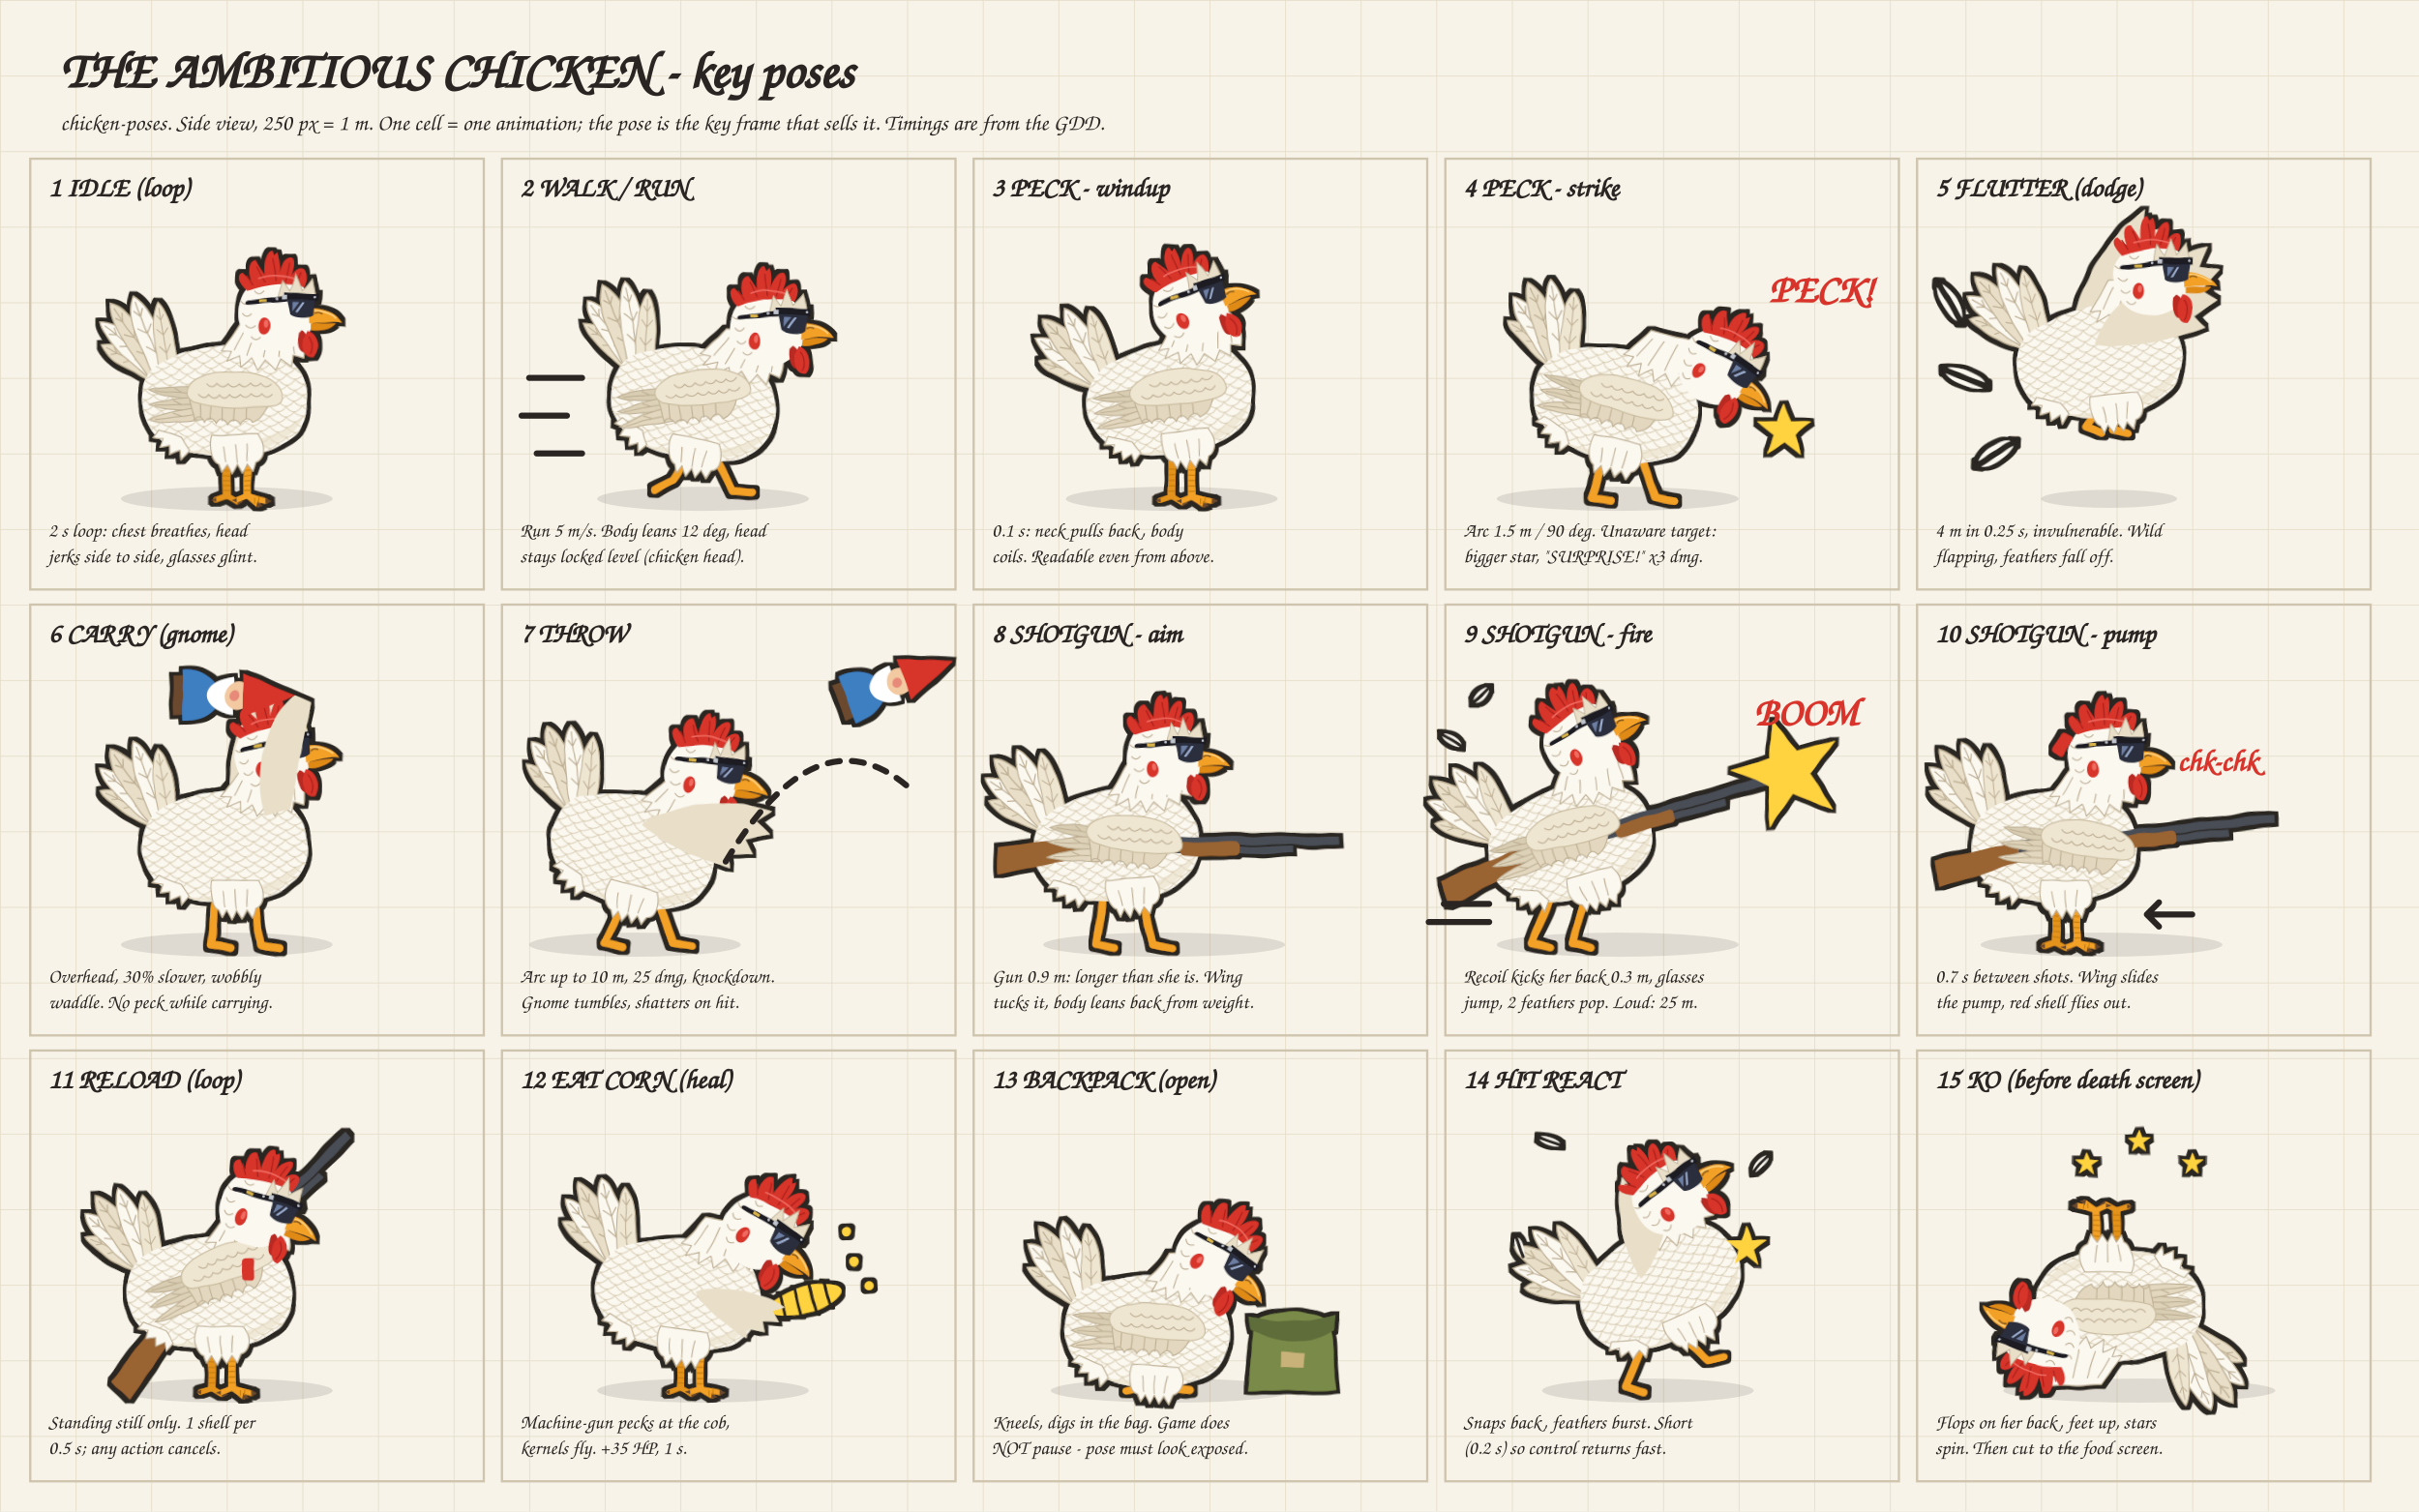
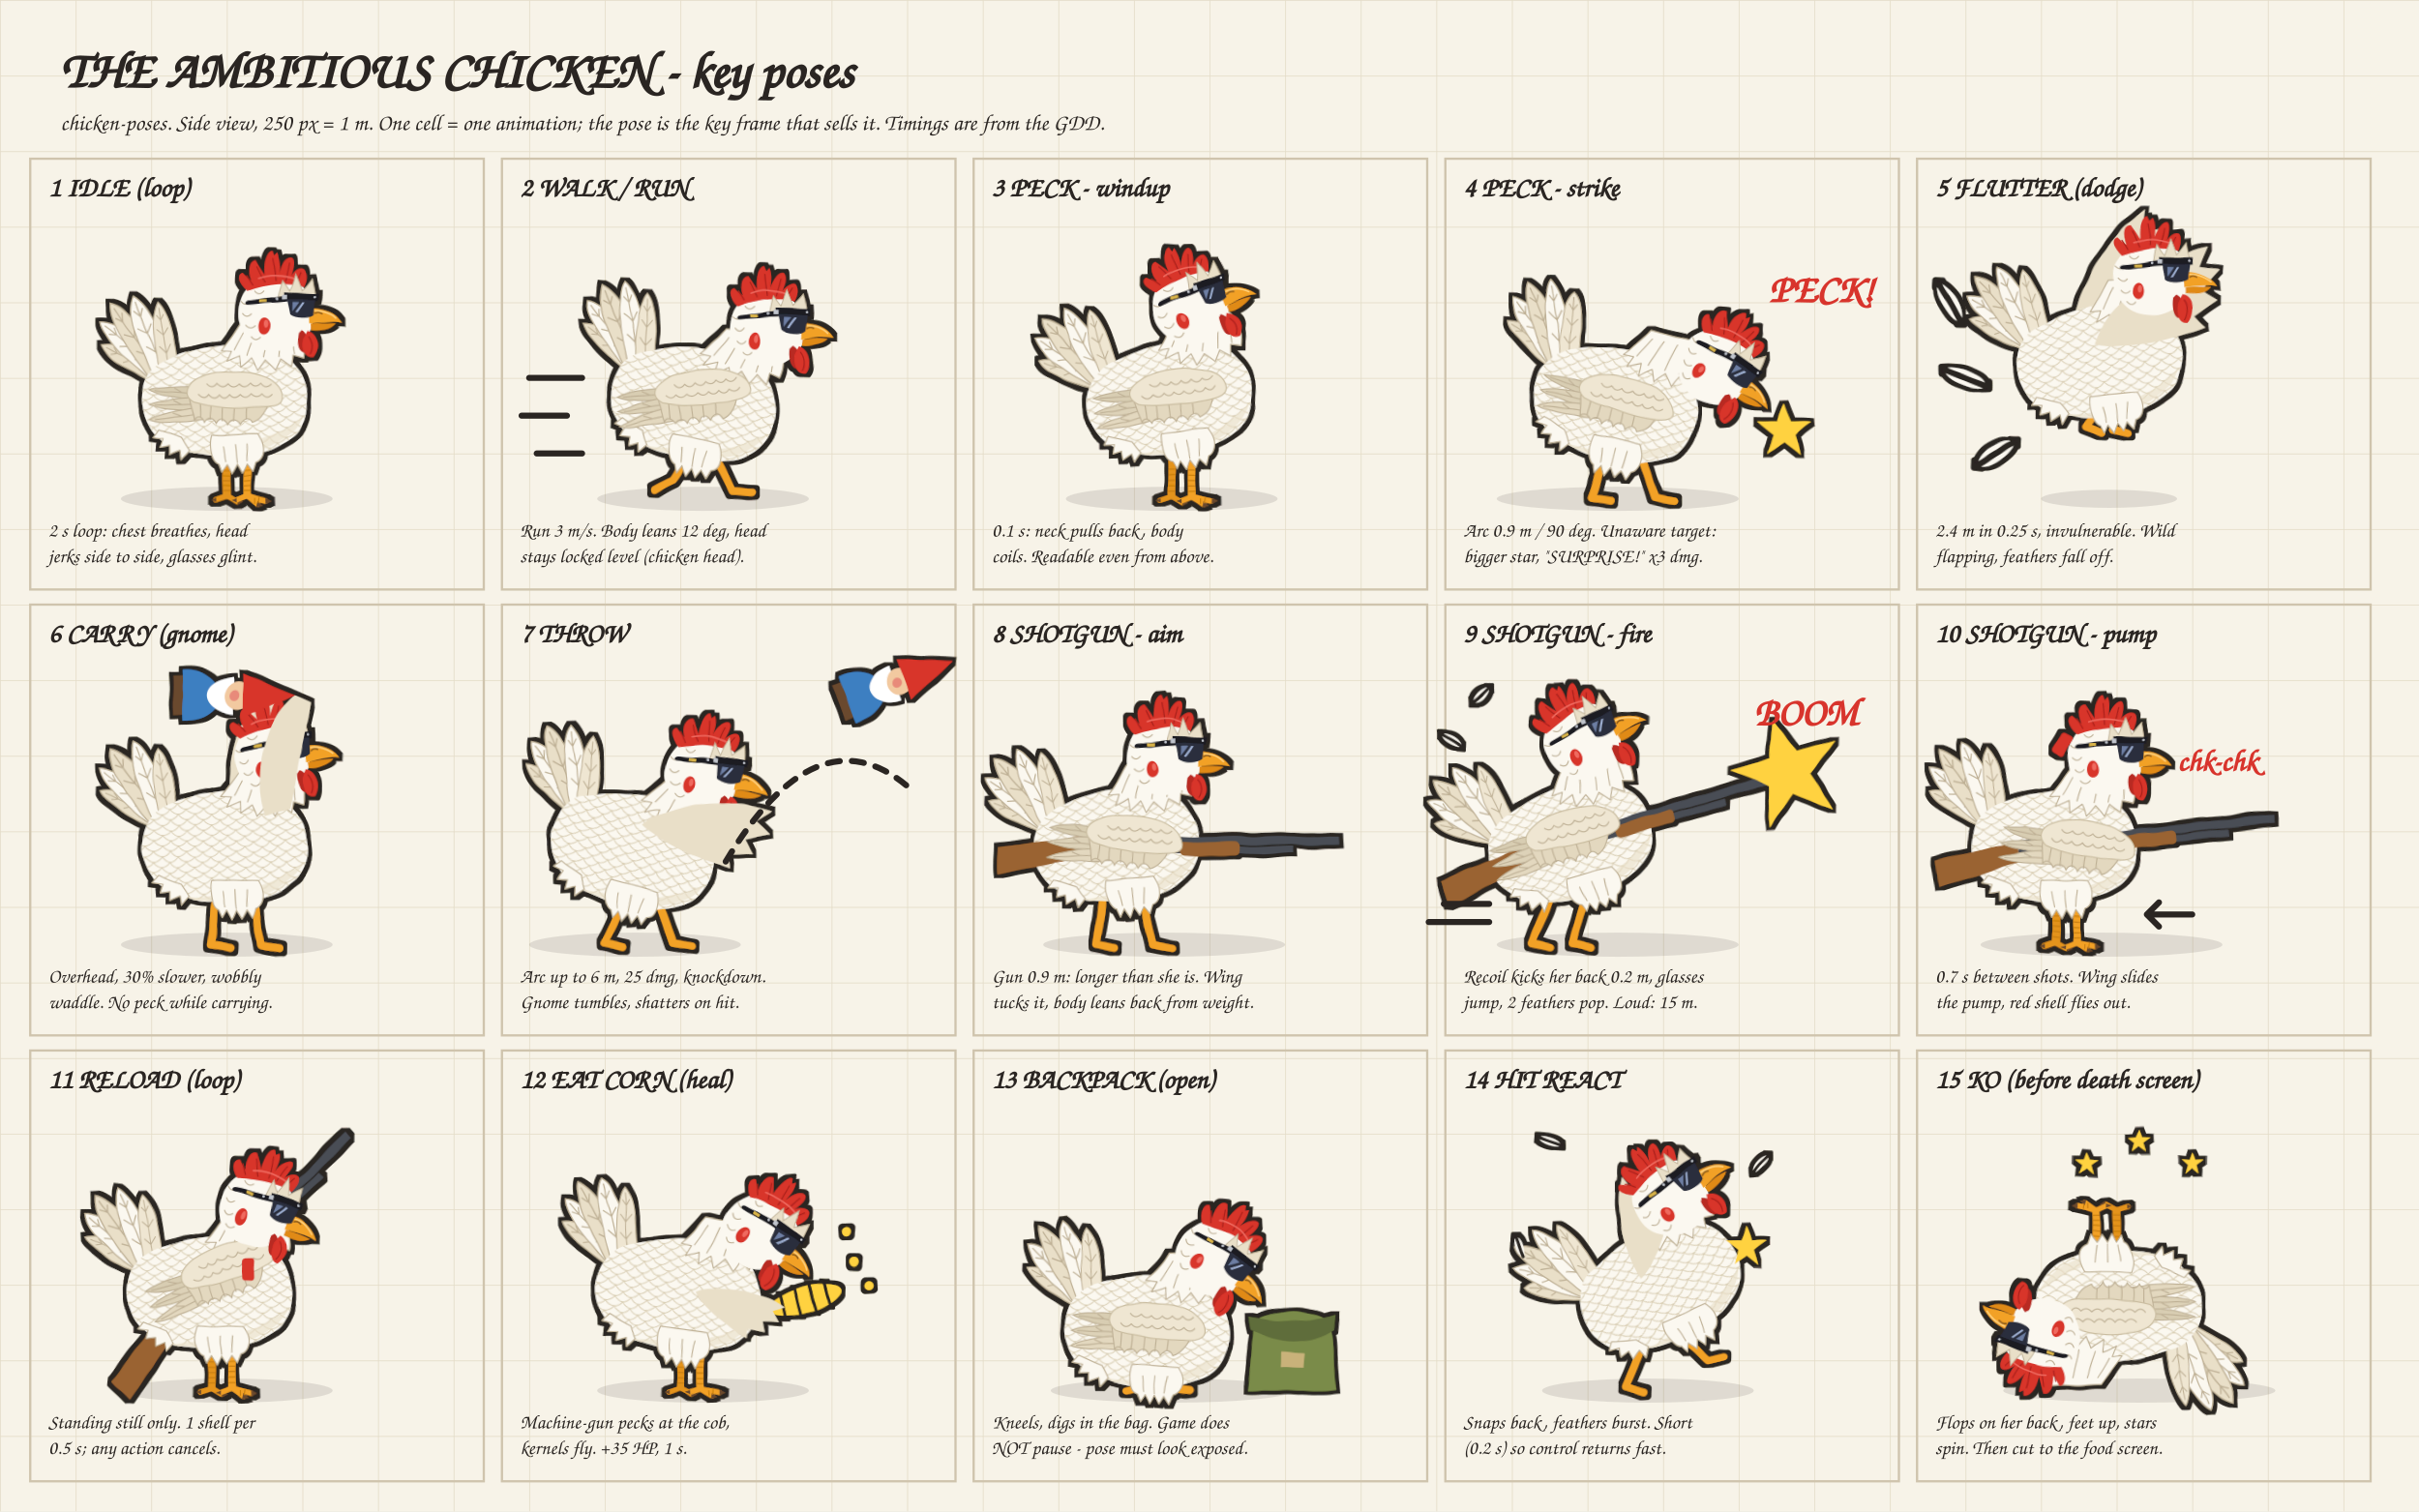
<svg xmlns="http://www.w3.org/2000/svg" xmlns:xlink="http://www.w3.org/1999/xlink" viewBox="0 0 1600 1000" width="1600" height="1000">
  <defs>
    <pattern id="grid" width="50" height="50" patternUnits="userSpaceOnUse">
      <path d="M 50 0 L 0 0 0 50" fill="none" stroke="#e4dcc8" stroke-width="1" />
    </pattern>
    <pattern id="scal" width="22" height="14" patternUnits="userSpaceOnUse">
      <path d="M 0 0 Q 11 13 22 0 M -11 7 Q 0 20 11 7 M 11 7 Q 22 20 33 7" fill="none" stroke="#d9ceb4" stroke-width="1.3" />
    </pattern>
    <pattern id="scals" width="14" height="9" patternUnits="userSpaceOnUse">
      <path d="M 0 0 Q 7 8 14 0 M -7 4.5 Q 0 13 7 4.5 M 7 4.5 Q 14 13 21 4.5" fill="none" stroke="#d9ceb4" stroke-width="1" />
    </pattern>
    <filter id="ink" x="-20%" y="-20%" width="140%" height="140%">
      <feMorphology in="SourceAlpha" operator="dilate" radius="2" result="d" />
      <feFlood flood-color="#2a2522" result="c" />
      <feComposite in="c" in2="d" operator="in" result="o" />
      <feMerge result="m">
        <feMergeNode in="o" />
        <feMergeNode in="SourceGraphic" />
      </feMerge>
      <feTurbulence type="fractalNoise" baseFrequency="0.05" numOctaves="2" seed="5" result="n" />
      <feDisplacementMap in="m" in2="n" scale="2.5" xChannelSelector="R" yChannelSelector="G" />
    </filter>
    <style>
    .t { font-family: 'Segoe Print', 'Comic Sans MS', cursive;
      fill: #2a2522; }
    .h1 { font-size: 34px; font-weight: bold; }
    .h2 { font-size: 18px; font-weight: bold; }
    .n { font-size: 13px; }
    .fx { font-size: 26px; font-weight: bold; fill: #d8342c; }
    .ln { stroke: #2a2522; stroke-width: 4; fill: none;
      stroke-linecap: round; stroke-linejoin: round; }
    .feather { fill: #fbf8f0; }
    .shade { fill: #e9dfc8; }
    .red { fill: #d8342c; }
    .orange { fill: #f2a127; }
    .glass { fill: #1d1d24; }
    .shine { fill: #6d7ea3; }
    .leg { stroke: #f2a127; stroke-width: 10; fill: none;
      stroke-linecap: round; stroke-linejoin: round; }
    .shadow { fill: #2a2522; opacity: 0.12; }
    .wood { fill: #9a6431; }
    .metal { fill: #4a4d55; }
    .yellow { fill: #ffd23f; }
    .cell { fill: none; stroke: #cfc4ad; stroke-width: 1.5; }
    .fl { stroke: #bfb196; stroke-width: 1.5; fill: none;
      stroke-linecap: round; stroke-linejoin: round; }
    .fe { fill: #fbf8f0; stroke: #bfb196; stroke-width: 1.5;
      stroke-linejoin: round; }
    .cov { fill: #efe6d2; stroke: #c9bc9f; stroke-width: 1.5; }
    .sec { fill: #e3d8bf; stroke: #bfb196; stroke-width: 1.5; }
    .dred { fill: #b82a23; }
    .ridge { stroke: #a8231d; stroke-width: 1.5; fill: none;
      stroke-linecap: round; }
    .hil { stroke: #ef6a5f; stroke-width: 2; fill: none;
      stroke-linecap: round; }
    .dorange { fill: #e08a14; }
    .lens { fill: #2b2f3d; }
    .shine2 { fill: #9fb0d3; }
    .silver { fill: #c0c4cc; }
    .gold { fill: #d9b44a; }
    .toe { stroke: #f2a127; stroke-width: 7; fill: none;
      stroke-linecap: round; stroke-linejoin: round; }
    .scale { stroke: #c97f10; stroke-width: 1.5; fill: none;
      stroke-linecap: round; }
    .nail { fill: #6b4a2e; }
  </style>
    <g id="tf">
      <path d="M -13 0 C -16 -50 -14 -88 0 -104 C 14 -88 16 -50 13 0 Z" stroke="#bfb196" stroke-width="1.5" />
      <path class="fl" d="M 0 -4 L 0 -96 M 0 -30 L -8 -40 M 0 -55 L -8 -65       M 0 -30 L 8 -40 M 0 -55 L 8 -65 M 0 -78 L -5 -86 M 0 -78 L 5 -86" />
    </g>
    <g id="pf">
      <path d="M 0 -8 C -40 -10 -82 -6 -98 2 C -82 9 -40 10 0 8 Z" stroke="#bfb196" stroke-width="1.5" />
      <path class="fl" d="M 0 0 L -90 2 M -30 0 L -40 -6 M -55 1 L -65 -4" />
    </g>
    <g id="slegs">
      <path class="leg" d="M 20 82 L 20 126" style="stroke:#e3931c" />
      <path class="toe" d="M 20 127 L 34 135 M 20 127 L 5 132" style="stroke:#e3931c" />
      <polygon class="nail" points="34,131 42,135 34,139" />
      <polygon class="nail" points="6,129 -1,132 6,135" />
      <path class="scale" d="M 16 92 L 24 92 M 16 99 L 24 99 M 16 106       L 24 106 M 16 113 L 24 113 M 16 120 L 24 120" />
      <path class="leg" d="M 47 82 L 47 126" />
      <path class="toe" d="M 47 127 L 72 133 M 47 127 L 62 137       M 47 127 L 32 133" />
      <polygon class="nail" points="72,129 80,133 72,137" />
      <polygon class="nail" points="62,133 69,139 60,141" />
      <polygon class="nail" points="33,130 26,133 33,136" />
      <path class="scale" d="M 43 92 L 51 92 M 43 99 L 51 99 M 43 106       L 51 106 M 43 113 L 51 113 M 43 120 L 51 120 M 58 130 L 58 136       M 64 129 L 63 135" />
    </g>
    <g id="sbody">
      <use xlink:href="#tf" fill="#e9dfc8" transform="translate(-58 -30) rotate(-64) scale(0.95)" />
      <use xlink:href="#tf" fill="#fbf8f0" transform="translate(-62 -32) rotate(-50) scale(1.08)" />
      <use xlink:href="#tf" fill="#e9dfc8" transform="translate(-64 -32) rotate(-36) scale(1.15)" />
      <use xlink:href="#tf" fill="#fbf8f0" transform="translate(-62 -34) rotate(-22) scale(1.08)" />
      <use xlink:href="#tf" fill="#efe6d2" transform="translate(-56 -36) rotate(-9) scale(0.92)" />
      <path class="feather" d="M 75 -70 C 125 -55 140 5 115 40       C 90 75 15 80 -35 67 C -75 57 -95 25 -92 -5 C -90 -35 -72 -52       -50 -58 C -15 -72 35 -80 75 -70 Z" />
      <path fill="url(#scal)" d="M 75 -70 C 125 -55 140 5 115 40       C 90 75 15 80 -35 67 C -75 57 -95 25 -92 -5 C -90 -35 -72 -52       -50 -58 C -15 -72 35 -80 75 -70 Z" />
      <path class="shade" opacity="0.6" d="M 122 20 C 100 70 15 80 -35 67       C 10 66 80 58 122 20 Z" />
      <path class="fe" d="M -30 66 L -40 78 L -42 66 L -55 72 L -55 60       L -68 62 L -64 50 L -78 48 L -70 38 L -40 50 Z" />
      <path class="fe" d="M 0 45 C -5 65 2 82 10 84 L 14 94 L 20 84       L 27 96 L 33 84 L 40 95 L 46 84 L 54 94 L 58 82 C 70 78 72 60       62 45 Z" />
      <path class="fl" d="M 15 60 L 18 80 M 32 58 L 33 82 M 48 58 L 46 80" />
      <path class="fe" d="M 40 -105 C 30 -90 22 -78 12 -66 L 26 -66       L 20 -52 L 38 -60 L 38 -44 L 54 -56 L 60 -40 L 72 -54 L 84 -40       L 92 -55 L 106 -45 L 108 -60 L 122 -56 C 126 -75 120 -95 110 -105       Z" />
      <path class="fl" d="M 45 -95 L 30 -68 M 60 -95 L 48 -60 M 78 -95       L 70 -58 M 95 -95 L 90 -58 M 108 -92 L 110 -62" />
    </g>
    <g id="swing">
      <use xlink:href="#pf" fill="#d8cdb2" transform="translate(15 -6) rotate(6)" />
      <use xlink:href="#pf" fill="#ddd2b8" transform="translate(15 4)" />
      <use xlink:href="#pf" fill="#e3d8bf" transform="translate(15 14) rotate(-6)" />
      <path class="sec" d="M 78 -12 C 76 12 66 26 54 30 C 50 22 44 22 38 31       C 34 22 26 22 22 31 C 18 22 10 22 6 30 C 2 22 -6 22 -10 29       C -14 22 -20 20 -24 26 L -30 -6 Z" />
      <path class="fl" d="M 46 0 L 46 24 M 30 2 L 30 26 M 14 2 L 14 26       M -2 2 L -2 25 M -16 2 L -16 22" />
      <path class="cov" d="M 94 -6 C 90 -36 35 -44 -8 -34 C -34 -26       -40 -8 -24 2 C -2 8 30 10 62 9 C 84 8 95 4 94 -6 Z" />
      <path class="fl" d="M -18 -8 Q -11 0 -4 -8 Q 3 0 10 -8 Q 17 0 24 -8       Q 31 0 38 -8 Q 45 0 52 -8 Q 59 0 66 -8 Q 73 0 80 -8       M -6 -22 Q 1 -14 8 -22 Q 15 -14 22 -22 Q 29 -14 36 -22       Q 43 -14 50 -22 Q 57 -14 64 -22 Q 71 -14 78 -22" />
    </g>
    <g id="shead">
      <circle r="50" class="feather" />
      <path class="fl" d="M -44 0 Q -38 7 -32 0 M -40 16 Q -34 23 -28 16       M -32 31 Q -26 38 -20 31 M -46 -16 Q -40 -9 -34 -16       M -28 -30 Q -22 -23 -16 -30" />
      <ellipse cx="-16" cy="16" rx="8" ry="11" class="red" />
      <ellipse cx="-14" cy="13" rx="3" ry="5" fill="#ef6a5f" />
      <path class="red" d="M -38 -30 C -50 -40 -52 -52 -44 -54       C -40 -50 -36 -46 -32 -44 C -38 -58 -34 -70 -26 -70       C -22 -64 -18 -58 -14 -52 C -16 -70 -10 -82 -4 -82 L -1 -76       L 3 -80 C 6 -74 6 -64 4 -54 C 8 -66 16 -76 22 -74       C 26 -70 24 -60 20 -50 C 26 -58 34 -62 38 -58 C 42 -52 40 -44       36 -36 C 20 -42 -10 -40 -38 -30 Z" />
      <path class="ridge" d="M -30 -38 L -38 -50 M -14 -42 L -24 -62       M 0 -44 L -3 -72 M 12 -44 L 18 -66 M 26 -42 L 33 -54" />
      <path class="hil" d="M -22 -47 C -10 -52 10 -52 26 -46" />
      <path class="shade" d="M 4 -22 L 8 -44 L 18 -30 L 26 -52 L 34 -31       L 48 -46 L 52 -22 Z" stroke="#bfb196" stroke-width="1.2" />
      <path class="dred" d="M 34 22 C 44 26 46 44 38 52 C 30 50 28 36       30 26 Z" />
      <path class="dorange" d="M 46 13 C 60 12 73 12 80 13 C 72 21 58 23       46 21 Z" />
      <path class="orange" d="M 44 -8 C 62 -9 80 -1 88 12 C 76 9 60 11       44 13 Z" />
      <path d="M 52 -5 C 64 -5 74 0 80 6" stroke="#ffd07a" stroke-width="2" fill="none" stroke-linecap="round" />
      <path d="M 52 -1 Q 56 -4 61 -1" stroke="#8a5a1e" stroke-width="2" fill="none" stroke-linecap="round" />
      <path class="red" d="M 42 22 C 56 26 60 46 50 58 C 40 60 34 48 36 34       Z" />
      <path class="ridge" d="M 44 30 C 50 38 50 48 46 54" />
      <path class="glass" d="M 16 -24 L -36 -18 C -41 -17 -42 -12 -37 -12       L 16 -16 Z" />
      <rect x="-22" y="-19" width="10" height="4" class="gold" />
      <path class="glass" d="M 11 -28 L 56 -27 L 55 -18 L 12 -18 Z" />
      <path class="lens" d="M 15 -19 L 52 -19 L 50 2 C 42 8 26 8 19 2 Z" />
      <path class="shine" d="M 22 -15 L 31 -15 L 22 -2 Z" />
      <path class="shine2" d="M 35 -15 L 38 -15 L 29 -1 L 26 -1 Z" />
      <rect x="9" y="-25" width="6" height="6" class="silver" />
      <circle cx="2" cy="-20" r="1.8" class="silver" />
      <circle cx="51" cy="-23" r="1.6" class="silver" />
    </g>
    <path id="wingopen" class="shade" d="M 0 0 C 20 -40 80 -90 140 -100     L 128 -78 L 152 -72 L 128 -50 L 146 -38 L 118 -22 L 130 -8     C 80 5 40 10 0 0 Z" />
    <path id="wingup" class="shade" d="M 0 0 C -20 -70 10 -140 40 -160     L 62 -150 C 52 -110 44 -60 34 -10 Z" />
    <g id="gun">
      <path class="wood" d="M -170 -4 L -60 -18 L -60 10 L -170 32 Z" />
      <rect x="-60" y="-20" width="80" height="30" rx="4" class="metal" />
      <rect x="20" y="-18" width="262" height="11" class="metal" />
      <rect x="20" y="-5" width="200" height="9" class="metal" />
      <rect x="70" y="-11" width="80" height="18" rx="6" class="wood" />
    </g>
    <g id="gnome">
      <rect x="-32" y="-18" width="64" height="18" fill="#6b4a2e" />
      <path fill="#3d7fc1" d="M -42 -15 C -46 -95 46 -95 42 -15 Z" />
      <path fill="#ffffff" d="M -30 -98 C -26 -40 26 -40 30 -98 Z" />
      <circle cy="-106" r="22" fill="#f2c9a0" />
      <circle cy="-100" r="8" fill="#e88a7a" />
      <path class="red" d="M -36 -114 L 0 -200 L 36 -114 Z" />
    </g>
    <g id="corn">
      <ellipse rx="50" ry="17" fill="#ffd23f" />
      <path fill="#7fb24a" d="M -50 0 C -70 -20 -90 -10 -100 -22       C -80 5 -70 10 -50 6 Z" />
      <path class="ln" stroke="#d9a400" stroke-width="2" d="M -30 -14 L -30 14 M -10 -16 L -10 16 M 10 -16 L 10 16       M 30 -14 L 30 14" />
    </g>
    <polygon id="star" class="yellow" points="0,-30 8,-10 30,-10 12,4     18,26 0,12 -18,26 -12,4 -30,-10 -8,-10" />
    <g id="plume">
      <ellipse rx="14" ry="5" class="feather" />
      <path class="ln" stroke-width="2" d="M -14 0 L 14 0" />
    </g>
  </defs>
  <rect width="1600" height="1000" fill="#f7f3e8" />
  <rect width="1600" height="1000" fill="url(#grid)" />
  <text x="40" y="58" class="t h1">THE AMBITIOUS CHICKEN - key poses</text>
  <text x="40" y="86" class="t n" style="font-size:15px">chicken-poses.
  Side view, 250 px = 1 m. One cell = one animation; the pose is the
  key frame that sells it. Timings are from the GDD.</text>
  <g>
    <rect x="20" y="105" width="300" height="285" class="cell" />
    <rect x="332" y="105" width="300" height="285" class="cell" />
    <rect x="644" y="105" width="300" height="285" class="cell" />
    <rect x="956" y="105" width="300" height="285" class="cell" />
    <rect x="1268" y="105" width="300" height="285" class="cell" />
    <rect x="20" y="400" width="300" height="285" class="cell" />
    <rect x="332" y="400" width="300" height="285" class="cell" />
    <rect x="644" y="400" width="300" height="285" class="cell" />
    <rect x="956" y="400" width="300" height="285" class="cell" />
    <rect x="1268" y="400" width="300" height="285" class="cell" />
    <rect x="20" y="695" width="300" height="285" class="cell" />
    <rect x="332" y="695" width="300" height="285" class="cell" />
    <rect x="644" y="695" width="300" height="285" class="cell" />
    <rect x="956" y="695" width="300" height="285" class="cell" />
    <rect x="1268" y="695" width="300" height="285" class="cell" />
  </g>
  <ellipse cx="150" cy="330" rx="70" ry="8" class="shadow" />
  <g filter="url(#ink)">
    <g transform="translate(140 330) scale(0.5) translate(0 -130)">
      <use xlink:href="#slegs" />
      <use xlink:href="#sbody" />
      <use xlink:href="#swing" />
      <use xlink:href="#shead" transform="translate(85 -115)" />
    </g>
  </g>
  <text x="32" y="130" class="t h2">1 IDLE (loop)</text>
  <text x="32" y="355" class="t n">2 s loop: chest breathes, head</text>
  <text x="32" y="372" class="t n">jerks side to side, glasses glint.</text>
  <ellipse cx="465" cy="330" rx="70" ry="8" class="shadow" />
  <g filter="url(#ink)">
    <g transform="translate(450 330) scale(0.5) translate(0 -130)">
      <path class="leg" d="M 35 55 L 70 120 L 95 122 M 20 55 L -10 105       L -35 118" />
      <g transform="rotate(12)">
        <use xlink:href="#sbody" />
        <use xlink:href="#swing" transform="rotate(-18)" />
      </g>
      <use xlink:href="#shead" transform="translate(115 -95)" />
    </g>
  </g>
  <path class="ln" d="M 350 250 L 385 250 M 345 275 L 375 275   M 355 300 L 385 300" stroke="#b9ad94" />
  <text x="344" y="130" class="t h2">2 WALK / RUN</text>
-   <text x="344" y="355" class="t n">Run 5 m/s. Body leans 12 deg, head</text>
+   <text x="344" y="355" class="t n">Run 3 m/s. Body leans 12 deg, head</text>
  <text x="344" y="372" class="t n">stays locked level (chicken head).</text>
  <ellipse cx="775" cy="330" rx="70" ry="8" class="shadow" />
  <g filter="url(#ink)">
    <g transform="translate(765 330) scale(0.5) translate(0 -130)">
      <use xlink:href="#slegs" />
      <g transform="rotate(-8)">
        <use xlink:href="#sbody" />
        <use xlink:href="#swing" />
      </g>
      <use xlink:href="#shead" transform="translate(45 -125) rotate(-18)" />
    </g>
  </g>
  <text x="656" y="130" class="t h2">3 PECK - windup</text>
  <text x="656" y="355" class="t n">0.1 s: neck pulls back, body</text>
  <text x="656" y="372" class="t n">coils. Readable even from above.</text>
  <ellipse cx="1070" cy="330" rx="80" ry="8" class="shadow" />
  <g filter="url(#ink)">
    <g transform="translate(1060 330) scale(0.5) translate(0 -130)">
      <path class="leg" d="M 10 60 L -15 128 L 10 132 M 45 55 L 70 128       L 95 132" />
      <g transform="rotate(14)">
        <use xlink:href="#sbody" />
        <use xlink:href="#swing" />
      </g>
      <use xlink:href="#shead" transform="translate(150 -45) rotate(32)" />
      <use xlink:href="#star" transform="translate(240 40) scale(1.2)" />
    </g>
  </g>
  <text x="1170" y="200" class="t fx">PECK!</text>
  <text x="968" y="130" class="t h2">4 PECK - strike</text>
-   <text x="968" y="355" class="t n">Arc 1.5 m / 90 deg. Unaware target:</text>
+   <text x="968" y="355" class="t n">Arc 0.9 m / 90 deg. Unaware target:</text>
  <text x="968" y="372" class="t n">bigger star, "SURPRISE!" x3 dmg.</text>
  <ellipse cx="1395" cy="330" rx="45" ry="6" class="shadow" />
  <g filter="url(#ink)">
    <g transform="translate(1380 305) scale(0.5) translate(0 -130)">
      <use xlink:href="#wingopen" transform="translate(-20 -30)       rotate(-25) scale(1.15)" style="fill:#d8cdb2" />
      <path class="leg" d="M 15 55 L 0 85 L 20 92 M 42 55 L 35 88       L 55 94" />
      <g transform="rotate(-6)">
        <use xlink:href="#sbody" />
      </g>
      <use xlink:href="#wingopen" transform="translate(10 -25) rotate(-5) scale(1.15)" />
      <use xlink:href="#shead" transform="translate(85 -112)" />
    </g>
    <use xlink:href="#plume" transform="translate(1300 250) rotate(20)" />
    <use xlink:href="#plume" transform="translate(1320 300) rotate(-30)" />
    <use xlink:href="#plume" transform="translate(1290 200) rotate(60)" />
  </g>
  <text x="1280" y="130" class="t h2">5 FLUTTER (dodge)</text>
-   <text x="1280" y="355" class="t n">4 m in 0.25 s, invulnerable. Wild</text>
+   <text x="1280" y="355" class="t n">2.4 m in 0.25 s, invulnerable. Wild</text>
  <text x="1280" y="372" class="t n">flapping, feathers fall off.</text>
  <ellipse cx="150" cy="625" rx="70" ry="8" class="shadow" />
  <g filter="url(#ink)">
    <g transform="translate(140 625) scale(0.5) translate(0 -130)">
      <path class="leg" d="M 5 60 L 0 130 L 25 135 M 55 60 L 65 130       L 90 135" />
      <use xlink:href="#wingup" transform="translate(30 -40)" style="fill:#d8cdb2" />
      <use xlink:href="#sbody" />
      <use xlink:href="#shead" transform="translate(80 -118) rotate(-8)" />
      <use xlink:href="#gnome" transform="translate(-50 -200) rotate(90) scale(0.8)" />
      <use xlink:href="#wingup" transform="translate(70 -40)" />
    </g>
  </g>
  <text x="32" y="425" class="t h2">6 CARRY (gnome)</text>
  <text x="32" y="650" class="t n">Overhead, 30% slower, wobbly</text>
  <text x="32" y="667" class="t n">waddle. No peck while carrying.</text>
  <ellipse cx="420" cy="625" rx="70" ry="8" class="shadow" />
  <g filter="url(#ink)">
    <g transform="translate(410 625) scale(0.5) translate(0 -130)">
      <path class="leg" d="M 10 60 L -20 128 L 5 133 M 45 55 L 70 128       L 95 133" />
      <g transform="rotate(15)">
        <use xlink:href="#sbody" />
      </g>
      <use xlink:href="#shead" transform="translate(110 -95) rotate(10)" />
      <use xlink:href="#wingopen" transform="translate(30 -30) rotate(30)" />
      <use xlink:href="#gnome" transform="translate(290 -190) rotate(70)       scale(0.8)" />
    </g>
  </g>
  <path class="ln" d="M 480 570 Q 540 470 600 520" stroke="#b9ad94" stroke-dasharray="8 8" />
  <text x="344" y="425" class="t h2">7 THROW</text>
-   <text x="344" y="650" class="t n">Arc up to 10 m, 25 dmg, knockdown.</text>
+   <text x="344" y="650" class="t n">Arc up to 6 m, 25 dmg, knockdown.</text>
  <text x="344" y="667" class="t n">Gnome tumbles, shatters on hit.</text>
  <ellipse cx="770" cy="625" rx="80" ry="8" class="shadow" />
  <g filter="url(#ink)">
    <g transform="translate(730 625) scale(0.5) translate(0 -130)">
      <path class="leg" d="M 0 60 L -10 130 L 15 135 M 50 60 L 65 130       L 90 135" />
      <g transform="rotate(-5)">
        <use xlink:href="#sbody" />
      </g>
      <use xlink:href="#gun" transform="translate(30 5)" />
      <use xlink:href="#swing" transform="translate(10 -5) rotate(5)" />
      <use xlink:href="#shead" transform="translate(80 -118)" />
    </g>
  </g>
  <text x="656" y="425" class="t h2">8 SHOTGUN - aim</text>
  <text x="656" y="650" class="t n">Gun 0.9 m: longer than she is. Wing</text>
  <text x="656" y="667" class="t n">tucks it, body leans back from weight.</text>
  <ellipse cx="1070" cy="625" rx="80" ry="8" class="shadow" />
  <g filter="url(#ink)">
    <g transform="translate(1030 625) scale(0.5) translate(0 -130)">
      <path class="leg" d="M -5 60 L -35 128 L -10 133 M 40 60 L 20 128       L 45 133" />
      <g transform="rotate(-16)">
        <use xlink:href="#sbody" />
        <use xlink:href="#gun" transform="translate(10 5)" />
        <use xlink:href="#swing" transform="translate(-5 -5)" />
        <use xlink:href="#shead" transform="translate(70 -125) rotate(-10)" />
        <use xlink:href="#star" transform="translate(320 -10) scale(2.4)" style="fill:#ff8a1f" />
        <use xlink:href="#star" transform="translate(320 -10) scale(1.2)" />
      </g>
      <use xlink:href="#plume" transform="translate(-140 -140) rotate(30)" />
      <use xlink:href="#plume" transform="translate(-100 -200) rotate(-40)" />
    </g>
  </g>
  <path class="ln" d="M 945 610 L 985 610 M 955 598 L 985 598" stroke="#b9ad94" />
  <text x="1160" y="480" class="t fx">BOOM</text>
  <text x="968" y="425" class="t h2">9 SHOTGUN - fire</text>
-   <text x="968" y="650" class="t n">Recoil kicks her back 0.3 m, glasses</text>
-   <text x="968" y="667" class="t n">jump, 2 feathers pop. Loud: 25 m.</text>
+   <text x="968" y="650" class="t n">Recoil kicks her back 0.2 m, glasses</text>
+   <text x="968" y="667" class="t n">jump, 2 feathers pop. Loud: 15 m.</text>
  <ellipse cx="1390" cy="625" rx="80" ry="8" class="shadow" />
  <g filter="url(#ink)">
    <g transform="translate(1350 625) scale(0.5) translate(0 -130)">
      <use xlink:href="#slegs" />
      <use xlink:href="#sbody" />
      <use xlink:href="#gun" transform="translate(30 5) rotate(-6)" />
      <use xlink:href="#swing" transform="translate(30 0) rotate(8)" />
      <use xlink:href="#shead" transform="translate(85 -118)" />
      <rect x="20" y="-150" width="16" height="30" rx="4" class="red" transform="rotate(30 28 -135)" />
    </g>
  </g>
  <path class="ln" d="M 1450 605 L 1420 605 M 1428 597 L 1420 605   L 1428 613" stroke="#d8342c" />
  <text x="1440" y="510" class="t fx" style="font-size:20px">chk-chk</text>
  <text x="1280" y="425" class="t h2">10 SHOTGUN - pump</text>
  <text x="1280" y="650" class="t n">0.7 s between shots. Wing slides</text>
  <text x="1280" y="667" class="t n">the pump, red shell flies out.</text>
  <ellipse cx="150" cy="920" rx="70" ry="8" class="shadow" />
  <g filter="url(#ink)">
    <g transform="translate(130 920) scale(0.5) translate(0 -130)">
      <use xlink:href="#slegs" />
      <use xlink:href="#gun" transform="translate(10 0) rotate(-45)" />
      <use xlink:href="#sbody" />
      <use xlink:href="#swing" transform="translate(15 -15) rotate(-20)" />
      <use xlink:href="#shead" transform="translate(80 -110) rotate(20)" />
      <rect x="60" y="-45" width="16" height="30" rx="4" class="red" />
    </g>
  </g>
  <text x="32" y="720" class="t h2">11 RELOAD (loop)</text>
  <text x="32" y="945" class="t n">Standing still only. 1 shell per</text>
  <text x="32" y="962" class="t n">0.5 s; any action cancels.</text>
  <ellipse cx="465" cy="920" rx="70" ry="8" class="shadow" />
  <g filter="url(#ink)">
    <g transform="translate(440 920) scale(0.5) translate(0 -130)">
      <use xlink:href="#slegs" />
      <g transform="rotate(8)">
        <use xlink:href="#sbody" />
      </g>
      <use xlink:href="#corn" transform="translate(185 10) rotate(-15)" />
      <use xlink:href="#wingopen" transform="translate(40 0) rotate(45)       scale(0.7)" />
      <use xlink:href="#shead" transform="translate(125 -80) rotate(35)" />
      <circle cx="250" cy="-40" r="6" class="yellow" />
      <circle cx="270" cy="-10" r="6" class="yellow" />
      <circle cx="240" cy="-80" r="6" class="yellow" />
    </g>
  </g>
  <text x="344" y="720" class="t h2">12 EAT CORN (heal)</text>
  <text x="344" y="945" class="t n">Machine-gun pecks at the cob,</text>
  <text x="344" y="962" class="t n">kernels fly. +35 HP, 1 s.</text>
  <ellipse cx="775" cy="920" rx="80" ry="8" class="shadow" />
  <g filter="url(#ink)">
    <g transform="translate(750 920) scale(0.5) translate(0 -130)">
      <path class="leg" d="M 40 125 L 75 130 M 10 125 L -10 130" />
      <g transform="translate(0 50) rotate(4)">
        <use xlink:href="#sbody" />
        <use xlink:href="#swing" />
      </g>
      <use xlink:href="#shead" transform="translate(105 -45) rotate(35)" />
      <path fill="#7a8b4a" d="M 150 130 L 160 40 C 180 20 240 20 260 40       L 268 130 Z" />
      <path fill="#5f6d3a" d="M 155 50 C 190 70 230 70 265 50 L 268 30       C 230 40 190 40 152 32 Z" />
      <rect x="195" y="80" width="30" height="20" fill="#c9b27a" />
    </g>
  </g>
  <text x="656" y="720" class="t h2">13 BACKPACK (open)</text>
  <text x="656" y="945" class="t n">Kneels, digs in the bag. Game does</text>
  <text x="656" y="962" class="t n">NOT pause - pose must look exposed.</text>
  <ellipse cx="1090" cy="920" rx="70" ry="8" class="shadow" />
  <g filter="url(#ink)">
    <g transform="translate(1090 920) scale(0.5) translate(0 -130)">
      <path class="leg" d="M 0 55 L -30 125 L -5 132 M 40 55 L 80 90       L 100 85" />
      <g transform="rotate(-25)">
        <use xlink:href="#sbody" />
        <use xlink:href="#wingopen" transform="translate(0 -20)         rotate(-40) scale(0.8)" />
      </g>
      <use xlink:href="#shead" transform="translate(30 -125) rotate(-35)" />
      <use xlink:href="#plume" transform="translate(-130 -200) rotate(20)" />
      <use xlink:href="#plume" transform="translate(150 -170) rotate(-50)" />
      <use xlink:href="#plume" transform="translate(-170 -60) rotate(70)" />
      <use xlink:href="#star" transform="translate(130 -60) scale(0.9)" />
    </g>
  </g>
  <text x="968" y="720" class="t h2">14 HIT REACT</text>
  <text x="968" y="945" class="t n">Snaps back, feathers burst. Short</text>
  <text x="968" y="962" class="t n">(0.2 s) so control returns fast.</text>
  <ellipse cx="1415" cy="920" rx="90" ry="8" class="shadow" />
  <g filter="url(#ink)">
    <g transform="translate(1410 920) scale(0.5) translate(0 -130)">
      <g transform="translate(0 18) rotate(180)">
        <use xlink:href="#slegs" />
        <use xlink:href="#sbody" />
        <use xlink:href="#swing" />
      </g>
      <use xlink:href="#shead" transform="translate(-118 58) rotate(200)" />
      <use xlink:href="#star" transform="translate(-60 -170) scale(0.5)" />
      <use xlink:href="#star" transform="translate(10 -200) scale(0.5)" />
      <use xlink:href="#star" transform="translate(80 -170) scale(0.5)" />
    </g>
  </g>
  <text x="1280" y="720" class="t h2">15 KO (before death screen)</text>
  <text x="1280" y="945" class="t n">Flops on her back, feet up, stars</text>
  <text x="1280" y="962" class="t n">spin. Then cut to the food screen.</text>
</svg>
